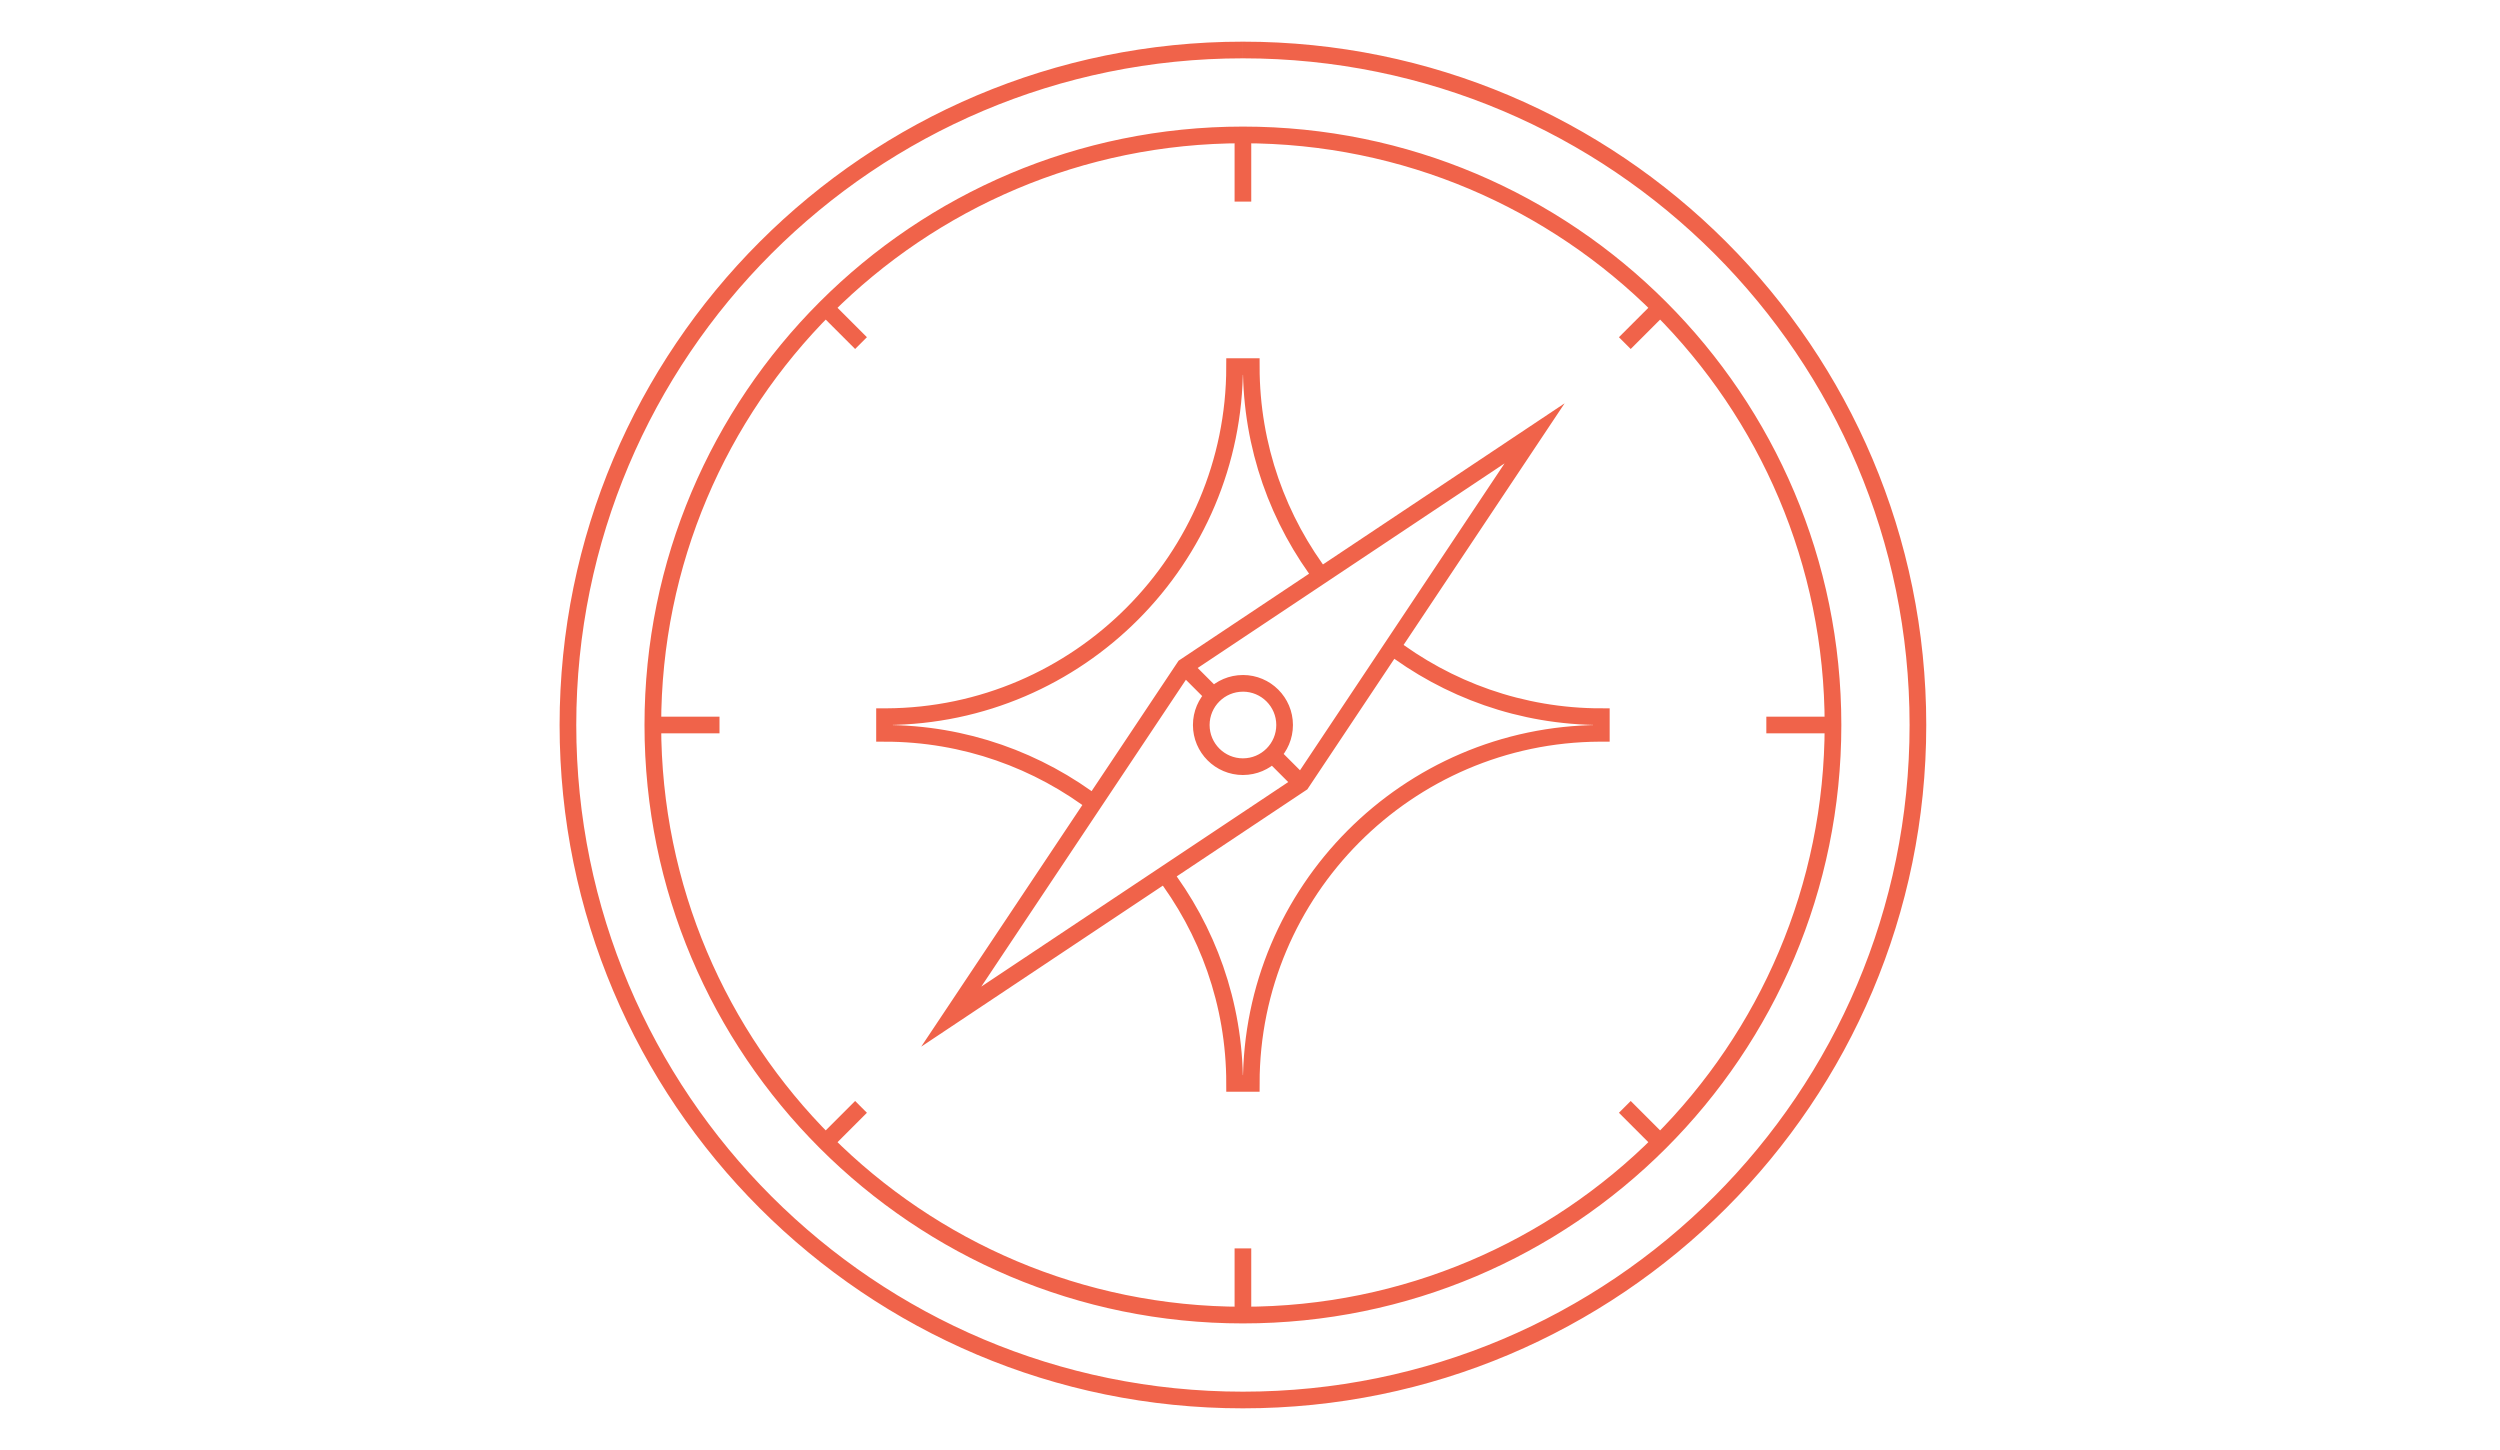
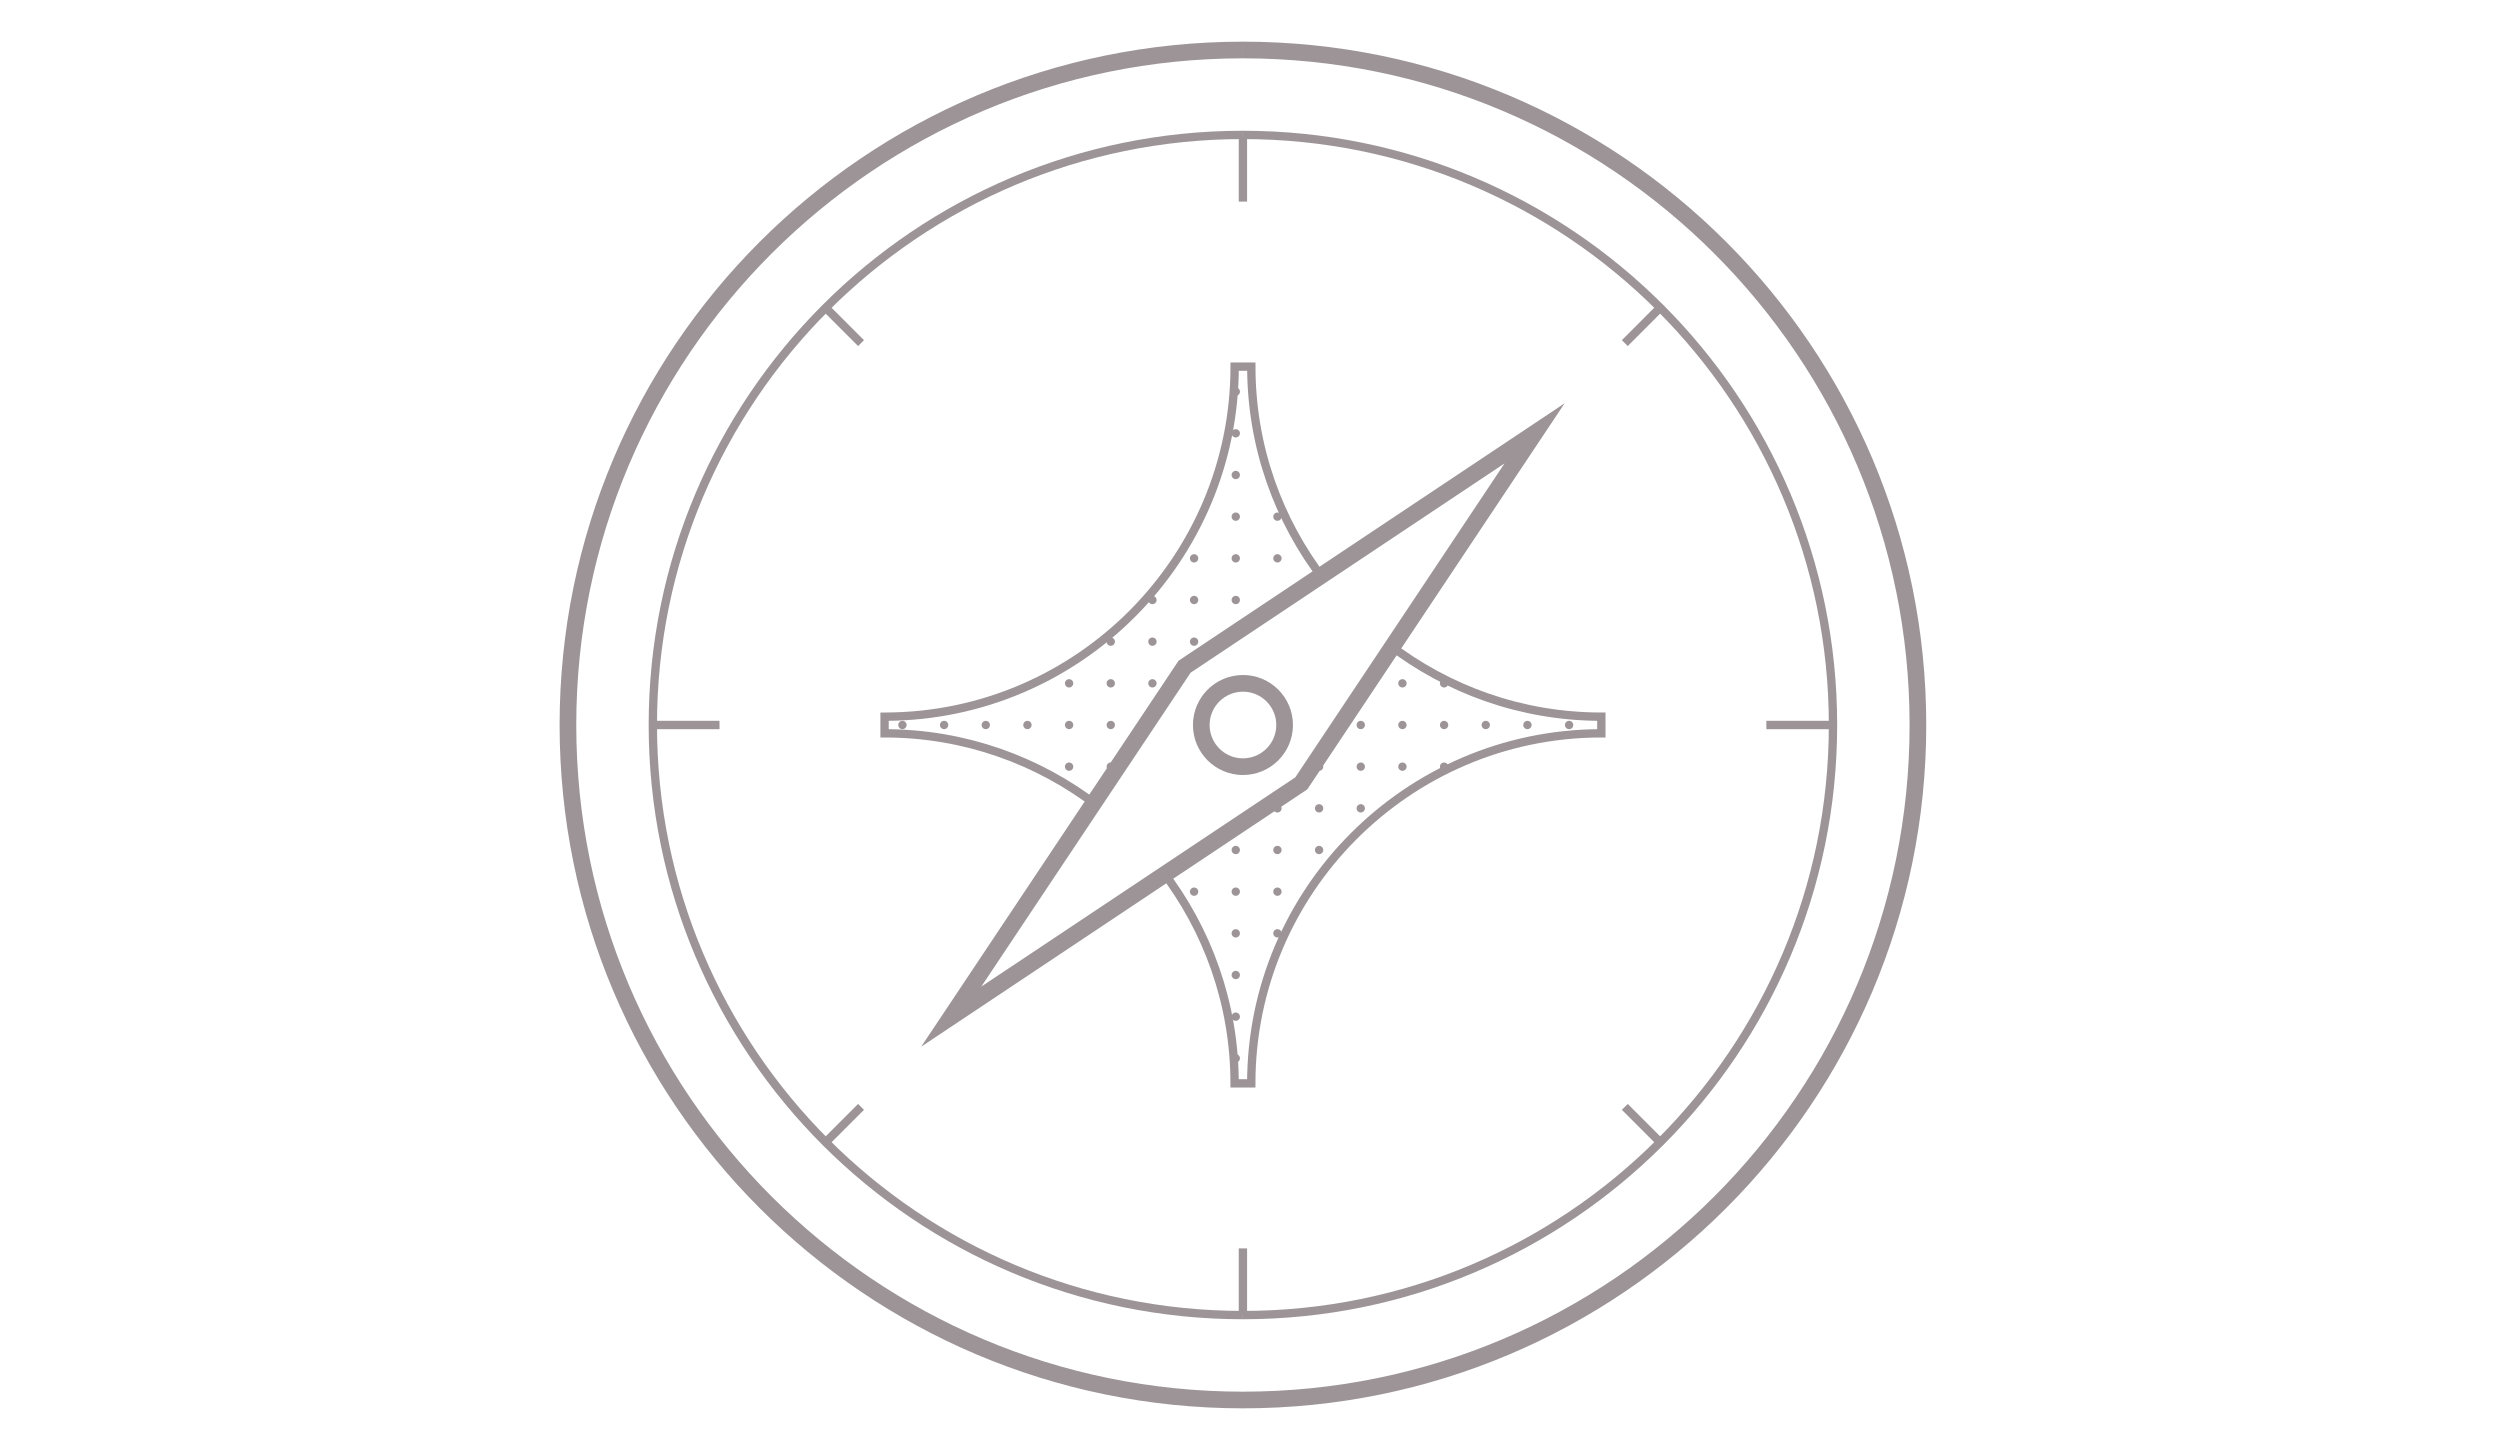
- <svg xmlns="http://www.w3.org/2000/svg" width="150" height="87" viewBox="0 0 300 174">
-   <path class="inner-stroke" stroke="#F0634A" stroke-width="2" stroke-miterlimit="10" fill="none" d="M114.15 121.995l28.003-41.992 41.998-28-27.994 42zM149.15 157.81c-39.106 0-70.81-31.703-70.81-70.81s31.704-70.81 70.81-70.81M149.15 168c-44.733 0-80.998-36.266-80.998-81s36.265-81 81-81M141.93 79.78l3.686 3.686M156.52 94.368l-3.83-3.832M149.153 82c2.76 0 5 2.24 5 5 0 2.762-2.238 5-5 5M99.08 137.07l4.243-4.244M194.978 41.172l4.243-4.243M199.222 137.07l-4.243-4.244M103.323 41.172L99.08 36.93M78.34 87h8M211.96 87h8M149.15 157.81v-8M149.15 24.19v-8M149.15 168c44.736 0 81-36.266 81-81S193.888 6.002 149.154 6M149.15 16.19c39.108 0 70.81 31.7 70.81 70.81s-31.702 70.81-70.81 70.81M149.153 92.002c-2.762 0-5-2.24-5-5 0-2.762 2.24-5 5-5 M158.866 69.564c-5.458-7.09-8.714-15.955-8.714-25.572h-2c0 23.095-18.734 41.897-41.805 42.008h-.204v2c9.616 0 18.482 3.257 25.57 8.714M139.426 104.444c5.46 7.087 8.725 15.946 8.726 25.564h2c0-23.095 18.735-41.897 41.805-42.008h.203v-2c-9.617 0-18.477-3.264-25.562-8.724" />
+ <svg xmlns="http://www.w3.org/2000/svg" version="1.1" id="Layer_1" x="0px" y="0px" width="150px" height="87px" viewBox="0 0 150 87" enable-background="new 0 0 150 87" xml:space="preserve">
+   <g>
+     <path fill="none" stroke="#9C9496" stroke-miterlimit="10" d="M57.075,60.998l14.001-20.997l20.999-14l-13.997,21L57.075,60.998z    M74.575,84c-22.367,0-40.499-18.133-40.499-40.5S52.208,3,74.576,3 M74.577,41c1.38,0,2.5,1.12,2.5,2.5c0,1.381-1.119,2.5-2.5,2.5    M74.575,84c22.368,0,40.5-18.133,40.5-40.5S96.943,3.001,74.577,3 M74.577,46.001c-1.381,0-2.5-1.12-2.5-2.5   c0-1.381,1.12-2.5,2.5-2.5" />
+   </g>
+   <g>
+     <path fill="none" stroke="#9C9496" stroke-width="0.5" stroke-miterlimit="10" d="M49.54,68.535l2.122-2.122 M97.489,20.586   l2.12-2.122 M99.611,68.535l-2.122-2.122 M51.662,20.586l-2.122-2.121 M39.17,43.5h4 M105.98,43.5h4 M74.575,78.905v-4    M74.575,12.095v-4 M79.434,34.782c-2.729-3.545-4.355-7.979-4.355-12.786h-1c0,11.547-9.367,20.948-20.903,21.004h-0.102v1   c4.808,0,9.241,1.629,12.785,4.357 M69.713,52.223c2.73,3.543,4.362,7.975,4.363,12.781h1c0-11.547,9.367-20.947,20.902-21.004   h0.102v-1c-4.809,0-9.238-1.632-12.781-4.362" />
+   </g>
+   <g>
+     <circle fill="#9C9496" cx="54.146" cy="43.5" r="0.25" />
+     <circle fill="#9C9496" cx="56.646" cy="43.5" r="0.25" />
+     <circle fill="#9C9496" cx="59.146" cy="43.5" r="0.25" />
+     <circle fill="#9C9496" cx="61.646" cy="43.5" r="0.25" />
+     <circle fill="#9C9496" cx="64.146" cy="41" r="0.25" />
+     <circle fill="#9C9496" cx="64.146" cy="43.5" r="0.25" />
+     <circle fill="#9C9496" cx="66.646" cy="38.5" r="0.25" />
+     <circle fill="#9C9496" cx="66.646" cy="41" r="0.25" />
+     <circle fill="#9C9496" cx="66.646" cy="43.5" r="0.25" />
+     <circle fill="#9C9496" cx="69.146" cy="36" r="0.25" />
+     <circle fill="#9C9496" cx="69.146" cy="38.5" r="0.25" />
+     <circle fill="#9C9496" cx="69.146" cy="41" r="0.25" />
+     <circle fill="#9C9496" cx="71.646" cy="33.5" r="0.25" />
+     <circle fill="#9C9496" cx="71.646" cy="36" r="0.25" />
+     <circle fill="#9C9496" cx="71.646" cy="38.5" r="0.25" />
+     <circle fill="#9C9496" cx="74.146" cy="23.5" r="0.25" />
+     <circle fill="#9C9496" cx="74.146" cy="26" r="0.25" />
+     <circle fill="#9C9496" cx="74.146" cy="28.5" r="0.25" />
+     <circle fill="#9C9496" cx="74.146" cy="31" r="0.25" />
+     <circle fill="#9C9496" cx="74.146" cy="33.5" r="0.25" />
+     <circle fill="#9C9496" cx="74.146" cy="36" r="0.25" />
+     <circle fill="#9C9496" cx="76.646" cy="31" r="0.25" />
+     <circle fill="#9C9496" cx="76.646" cy="33.5" r="0.25" />
+     <circle fill="#9C9496" cx="81.646" cy="43.5" r="0.25" />
+     <circle fill="#9C9496" cx="84.146" cy="41" r="0.25" />
+     <circle fill="#9C9496" cx="84.146" cy="43.5" r="0.25" />
+     <circle fill="#9C9496" cx="86.646" cy="41" r="0.25" />
+     <circle fill="#9C9496" cx="86.646" cy="43.5" r="0.25" />
+     <circle fill="#9C9496" cx="89.146" cy="43.5" r="0.25" />
+     <circle fill="#9C9496" cx="91.646" cy="43.5" r="0.25" />
+     <circle fill="#9C9496" cx="94.146" cy="43.5" r="0.25" />
+     <circle fill="#9C9496" cx="64.146" cy="46" r="0.25" />
+     <circle fill="#9C9496" cx="66.646" cy="46" r="0.25" />
+     <circle fill="#9C9496" cx="71.646" cy="53.5" r="0.25" />
+     <circle fill="#9C9496" cx="74.146" cy="51" r="0.25" />
+     <circle fill="#9C9496" cx="74.146" cy="53.5" r="0.25" />
+     <circle fill="#9C9496" cx="74.146" cy="56" r="0.25" />
+     <circle fill="#9C9496" cx="74.146" cy="58.5" r="0.25" />
+     <circle fill="#9C9496" cx="74.146" cy="61" r="0.25" />
+     <circle fill="#9C9496" cx="74.146" cy="63.5" r="0.25" />
+     <circle fill="#9C9496" cx="76.646" cy="48.5" r="0.25" />
+     <circle fill="#9C9496" cx="76.646" cy="51" r="0.25" />
+     <circle fill="#9C9496" cx="76.646" cy="53.5" r="0.25" />
+     <circle fill="#9C9496" cx="76.646" cy="56" r="0.25" />
+     <circle fill="#9C9496" cx="79.146" cy="46" r="0.25" />
+     <circle fill="#9C9496" cx="79.146" cy="48.5" r="0.25" />
+     <circle fill="#9C9496" cx="79.146" cy="51" r="0.25" />
+     <circle fill="#9C9496" cx="81.646" cy="46" r="0.25" />
+     <circle fill="#9C9496" cx="81.646" cy="48.5" r="0.25" />
+     <circle fill="#9C9496" cx="84.146" cy="46" r="0.25" />
+     <circle fill="#9C9496" cx="86.646" cy="46" r="0.25" />
+   </g>
+   <path fill="none" stroke="#9C9496" stroke-width="0.5" stroke-miterlimit="10" d="M74.575,78.905  c-19.553,0-35.405-15.854-35.405-35.405S55.022,8.095,74.575,8.095" />
+   <path fill="none" stroke="#9C9496" stroke-width="0.5" stroke-miterlimit="10" d="M74.575,8.095  c19.554,0,35.405,15.85,35.405,35.405c0,19.555-15.854,35.405-35.405,35.405" />
</svg>
